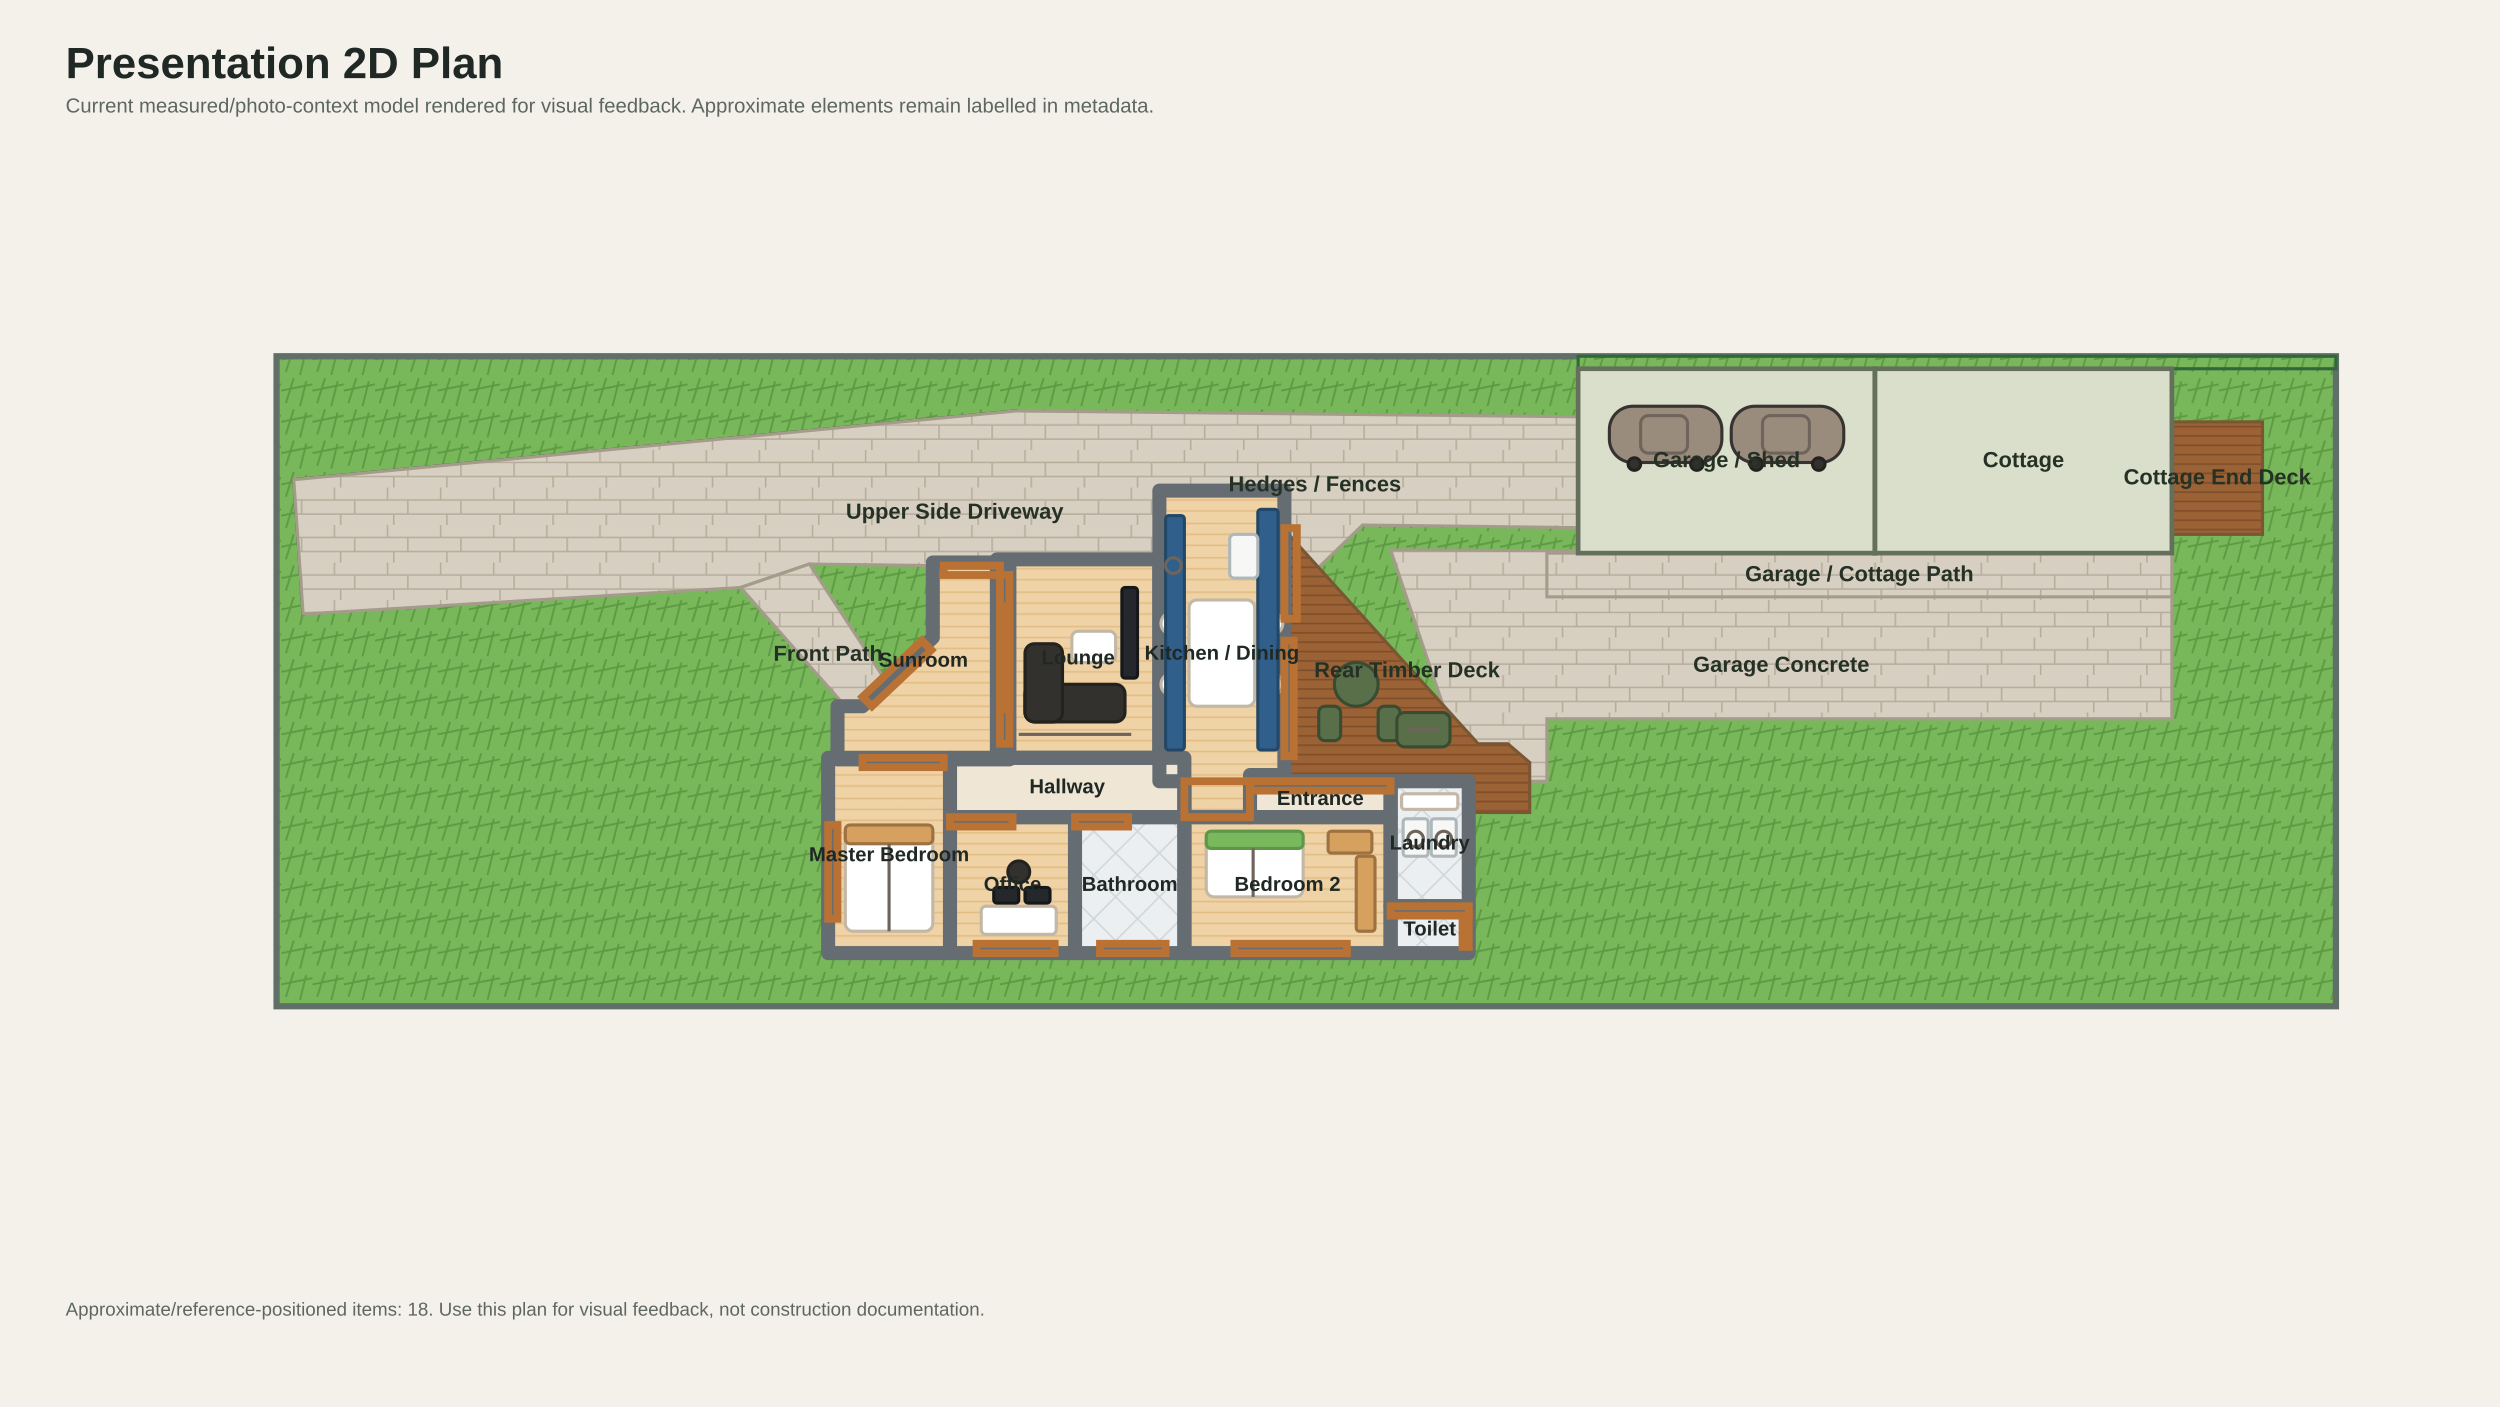
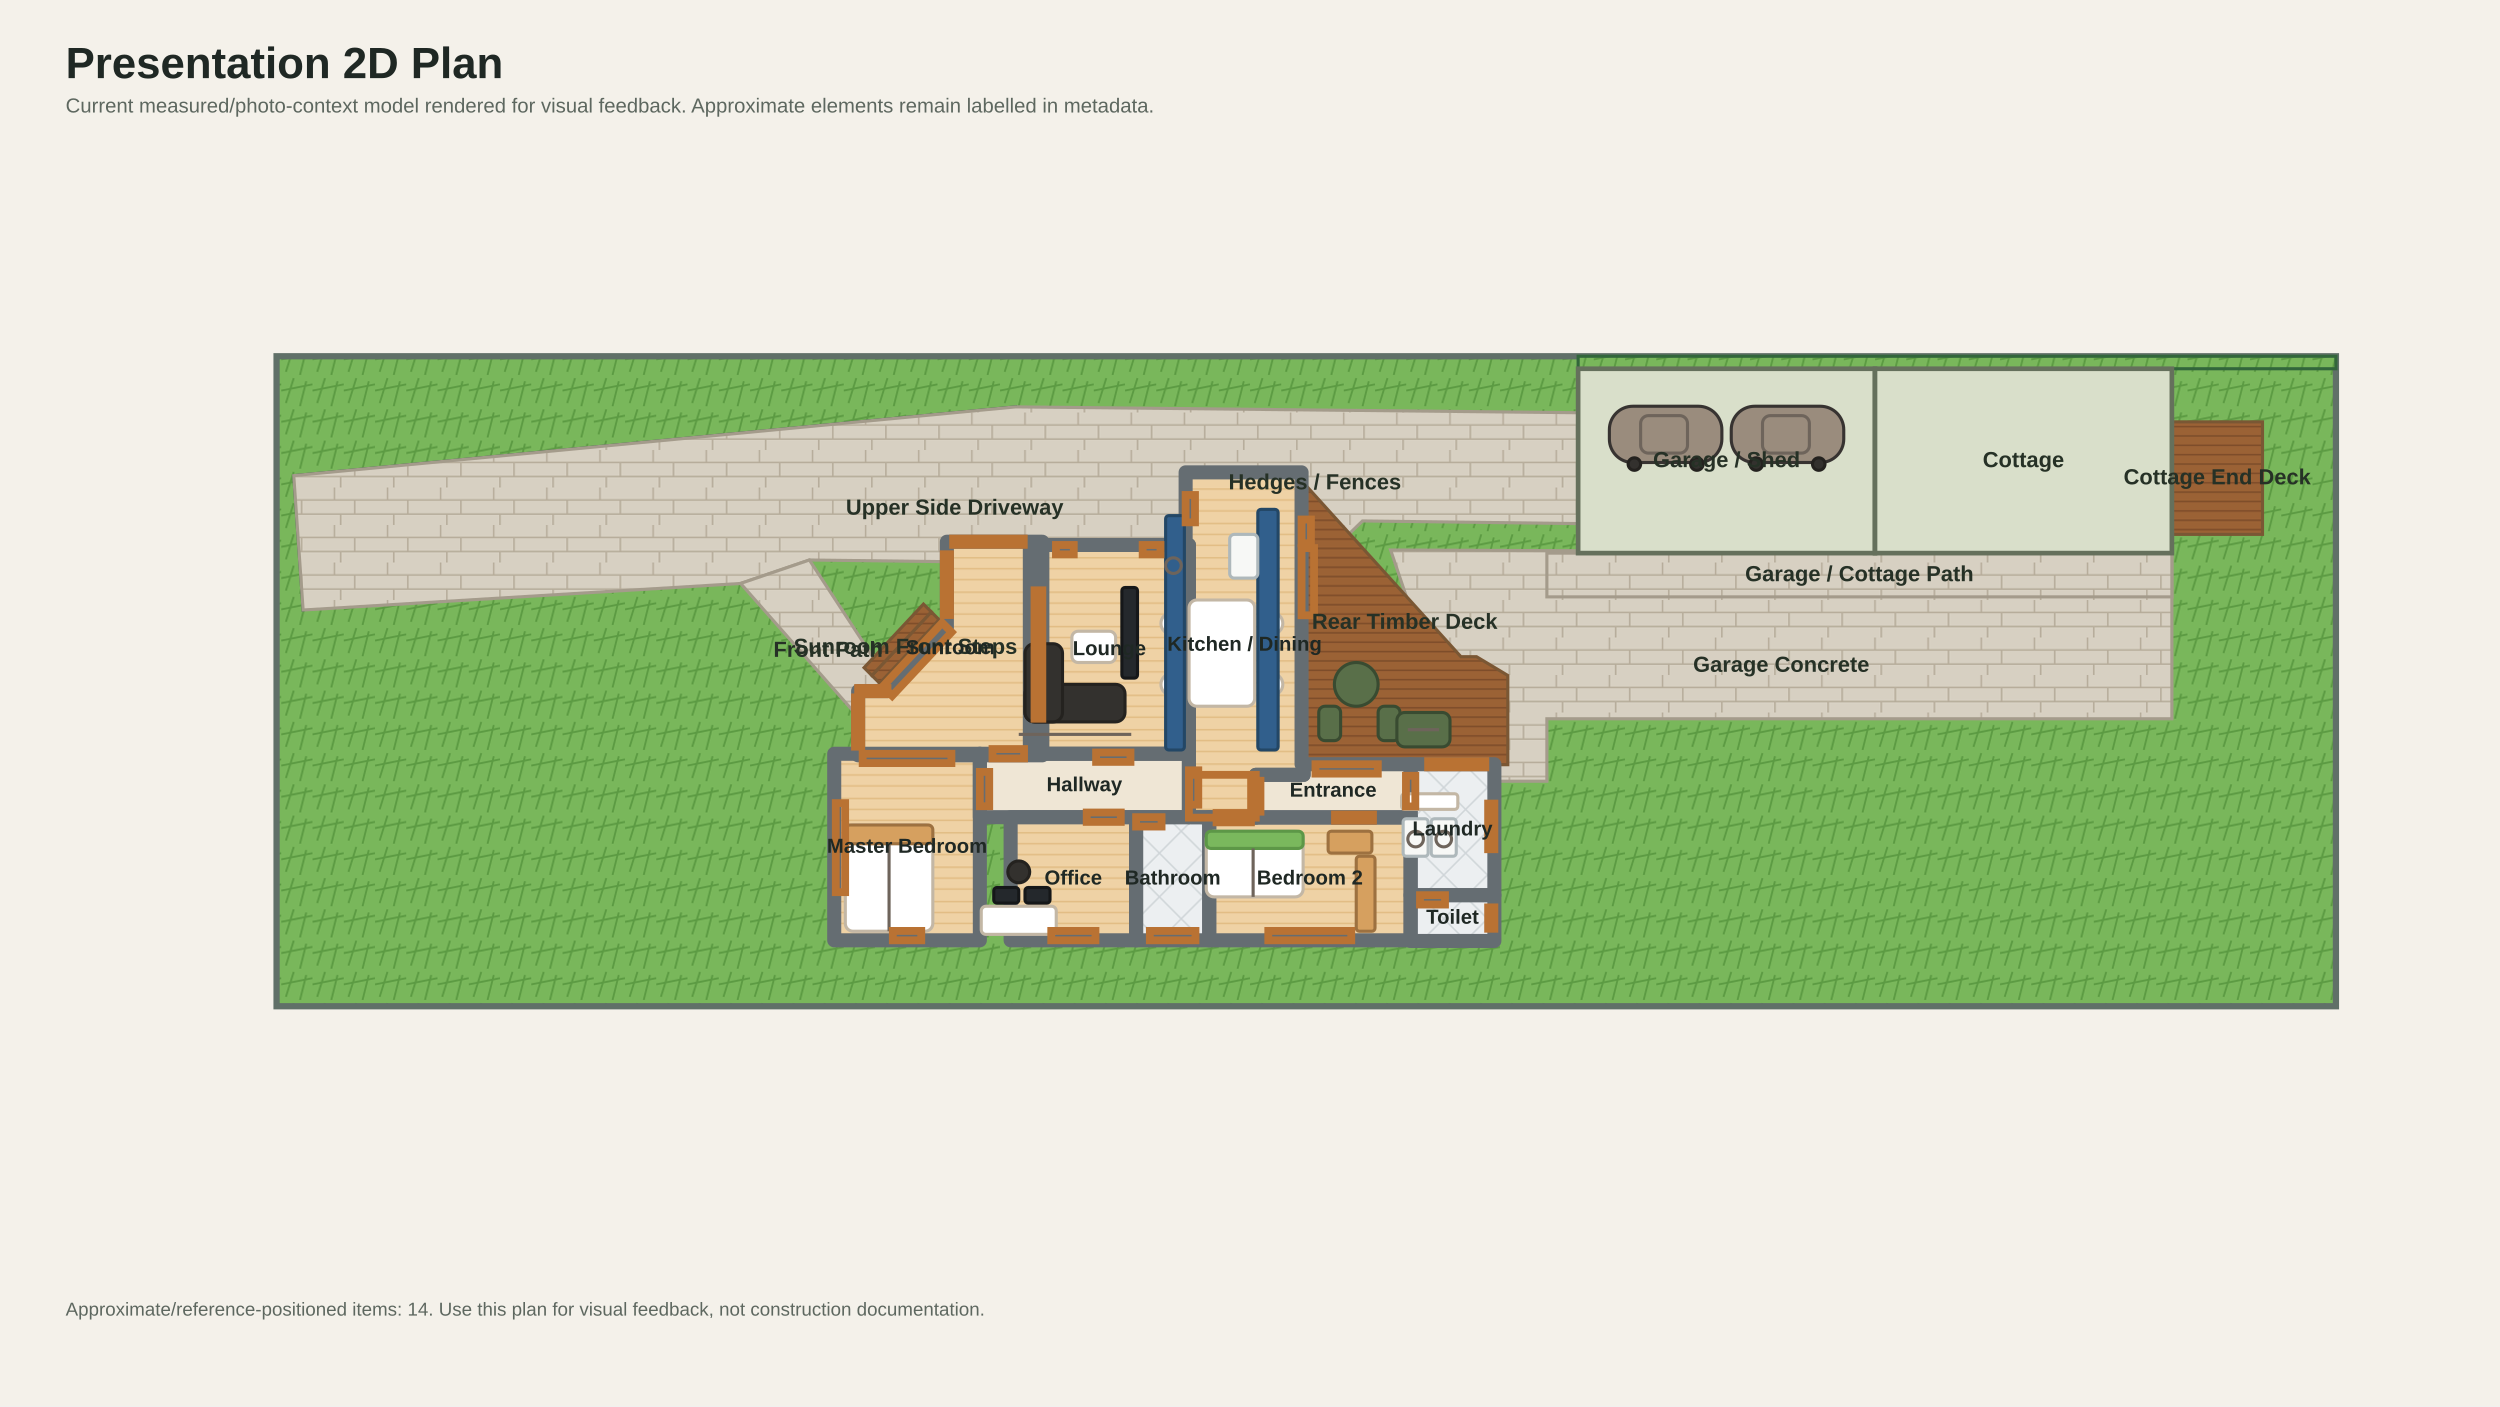
<svg xmlns="http://www.w3.org/2000/svg" id="presentation-plan" width="1600" height="900" viewBox="0 0 1600 900">
  <defs>
    <g id="materials" />
    <pattern id="timber" width="18" height="18" patternUnits="userSpaceOnUse">
      <rect width="18" height="18" fill="#9b6235" />
      <path d="M0 3 H18 M0 9 H18 M0 15 H18" stroke="#7e4d2a" stroke-width="1" />
    </pattern>
    <pattern id="timber-light" width="22" height="22" patternUnits="userSpaceOnUse">
      <rect width="22" height="22" fill="#efd2a5" />
      <path d="M0 5 H22 M0 12 H22 M0 19 H22" stroke="#e2bd85" stroke-width="1" />
    </pattern>
    <pattern id="grass" width="20" height="20" patternUnits="userSpaceOnUse">
      <rect width="20" height="20" fill="#79b75b" />
      <path d="M3 18 L8 2 M12 20 L16 4 M0 10 L20 6" stroke="#5c9b43" stroke-width="1.2" />
    </pattern>
    <pattern id="stone" width="34" height="24" patternUnits="userSpaceOnUse">
      <rect width="34" height="24" fill="#d7d0c2" />
      <path d="M0 8 H34 M0 17 H34 M10 0 V8 M23 8 V17 M14 17 V24" stroke="#b7ad9b" stroke-width="1" />
    </pattern>
    <pattern id="tile" width="28" height="28" patternUnits="userSpaceOnUse">
      <rect width="28" height="28" fill="#eceff1" />
      <path d="M0 0 L28 28 M28 0 L0 28" stroke="#d0d6d9" stroke-width="1" />
    </pattern>
  </defs>
  <style>
text { font-family: Arial, sans-serif; fill: #1f2824; }
.title { font-size: 28px; font-weight: 700; }
.subtitle { font-size: 13px; fill: #5d675f; }
.room-label { font-size: 13px; font-weight: 700; text-anchor: middle; dominant-baseline: middle; }
.site-label { font-size: 14px; font-weight: 700; text-anchor: middle; dominant-baseline: middle; fill: #263126; }
.space { stroke: #d2c8b8; stroke-width: 2.5; fill: url(#timber-light); }
.space.wet { fill: url(#tile); }
.space.circulation { fill: #efe6d5; }
.space.bedroom { fill: url(#timber-light); }
.site.boundary { stroke: #607068; stroke-width: 4; fill: url(#grass); }
.site.hardscape { stroke: #a49b8b; stroke-width: 2; fill: url(#stone); }
.site.deck { stroke: #7a5734; stroke-width: 2; fill: url(#timber); }
.site.building { stroke: #65705c; stroke-width: 3; fill: #d9dfca; }
.site.planting { stroke: #32663b; stroke-width: 2; fill: url(#grass); }
.wall-segment { fill: none; stroke: #656d72; stroke-linecap: square; stroke-linejoin: round; }
.exterior-wall { stroke-width: 9; }
.interior-wall { stroke-width: 5; stroke: #8a8f93; }
.opening { stroke-width: 5; fill: none; stroke-linecap: round; }
.opening.window { stroke: #75c9df; }
.opening.slider, .opening.door_group { stroke: #7b5bc2; }
.opening.door, .opening.opening, .opening.sliding_door { stroke: #b97233; }
.furniture { fill: #ffffff; stroke: #c3b7a5; stroke-width: 2; }
.furniture.accent { fill: #7ab85d; stroke: #5d9747; }
.furniture.appliance { fill: #f7f8f6; stroke: #aeb8bb; }
.furniture.cabinet { fill: #315f8c; stroke: #234766; }
.furniture.dark { fill: #33312e; stroke: #24221f; }
.furniture.outdoor { fill: #596f49; stroke: #394b31; }
.furniture.screen { fill: #24282c; stroke: #151719; }
.furniture.storage { fill: #d6a05f; stroke: #9d7140; }
.furniture.car { fill: #9a8c7d; stroke: #373331; }
.furniture-detail { fill: none; stroke: #6e645b; stroke-width: 2; }
.confidence-note { font-size: 12px; fill: #5d675f; }
</style>
  <rect width="100%" height="100%" fill="#f4f1ea" />
  <text class="title" x="42" y="50">Presentation 2D Plan</text>
  <text class="subtitle" x="42" y="72">Current measured/photo-context model rendered for visual feedback. Approximate elements remain labelled in metadata.</text>
  <g id="site-layer">
    <polygon class="site boundary" data-plan-site="property_boundary" points="177.0,228.0 1495.0,228.0 1495.0,644.0 177.0,644.0" />
-     <polygon class="site planting" data-plan-site="boundary_hedges_and_fences" points="188.0,307.0 650.0,263.0 650.0,288.0 194.0,393.0" />
+     <polygon class="site planting" data-plan-site="boundary_hedges_and_fences" points="188.0,304.4 650.0,260.4 650.0,285.4 194.0,390.4" />
    <polygon class="site planting" data-plan-site="boundary_hedges_and_fences" points="1010.0,228.0 1495.0,228.0 1495.0,236.0 1010.0,236.0" />
-     <polygon class="site hardscape" data-plan-site="upper_side_driveway" points="188.0,307.0 650.0,263.0 1034.0,267.0 1034.0,338.0 872.0,336.0 842.0,365.0 518.0,361.0 474.0,376.0 194.0,393.0" />
-     <polygon class="site hardscape" data-plan-site="front_diagonal_path" points="474.0,376.0 518.0,361.0 586.0,465.0 563.0,477.0" />
+     <polygon class="site hardscape" data-plan-site="upper_side_driveway" points="188.0,304.4 650.0,260.4 1034.0,264.4 1034.0,335.4 872.0,333.4 842.0,362.4 518.0,358.4 474.0,373.4 194.0,390.4" />
+     <polygon class="site hardscape" data-plan-site="front_diagonal_path" points="474.0,373.4 518.0,358.4 586.0,462.4 563.0,474.4" />
    <polygon class="site hardscape" data-plan-site="garage_concrete_pad" points="890.0,352.0 1390.0,354.0 1390.0,460.0 990.0,460.0 990.0,500.0 940.0,500.0" />
    <polygon class="site hardscape" data-plan-site="garage_cottage_side_path" points="990.0,354.0 1390.0,354.0 1390.0,382.0 990.0,382.0" />
-     <polygon class="site deck" data-plan-site="rear_timber_deck" points="822.0,339.0 946.0,476.0 965.0,476.0 979.0,488.0 979.0,520.0 822.0,520.0" />
+     <polygon class="site deck" data-plan-site="sunroom_front_steps" points="606.0,401.6 568.0,442.3 563.0,437.3 601.0,396.6" />
+     <polygon class="site deck" data-plan-site="sunroom_front_steps" points="601.0,396.6 563.0,437.3 558.0,432.3 596.0,391.6" />
+     <polygon class="site deck" data-plan-site="sunroom_front_steps" points="596.0,391.6 558.0,432.3 553.0,427.3 591.0,386.6" />
+     <polygon class="site deck" data-plan-site="rear_timber_deck" points="833.0,307.6 935.0,420.3 945.0,420.3 965.0,432.3 965.0,489.4 951.0,489.4 833.0,489.4" />
    <rect class="site deck" data-plan-site="cottage_end_deck" x="1390.0" y="270.0" width="58.0" height="72.0" />
    <rect class="site building" data-plan-site="garage_shed" x="1010.0" y="236.0" width="190.0" height="118.0" />
    <rect class="site building" data-plan-site="cottage" x="1200.0" y="236.0" width="190.0" height="118.0" />
  </g>
  <g id="rooms-layer">
-     <polygon class="space living" data-plan-room="sunroom" points="536.0,486.0 646.0,486.0 646.0,360.0 597.0,360.0 597.0,408.0 552.0,452.0 536.0,452.0 536.0,486.0" />
-     <rect class="space living" data-plan-room="lounge" x="638.0" y="358.0" width="104.0" height="127.0" />
-     <polygon class="space living" data-plan-room="kitchen_dining" points="742.0,314.0 822.0,314.0 822.0,496.0 800.0,496.0 800.0,523.0 758.0,523.0 758.0,500.0 742.0,500.0" />
-     <rect class="space circulation" data-plan-room="entrance" x="800.0" y="500.0" width="90.0" height="23.0" />
-     <rect class="space wet" data-plan-room="laundry" x="890.0" y="500.0" width="50.0" height="80.0" />
-     <rect class="space wet" data-plan-room="toilet" x="890.0" y="580.0" width="50.0" height="30.0" />
-     <rect class="space circulation" data-plan-room="hallway" x="608.0" y="485.0" width="150.0" height="38.0" />
-     <rect class="space bedroom" data-plan-room="master_bedroom" x="530.0" y="485.0" width="78.0" height="125.0" />
-     <rect class="space bedroom" data-plan-room="office" x="608.0" y="523.0" width="80.0" height="87.0" />
-     <rect class="space wet" data-plan-room="bathroom" x="688.0" y="523.0" width="70.0" height="87.0" />
-     <rect class="space bedroom" data-plan-room="bedroom_2" x="758.0" y="523.0" width="132.0" height="87.0" />
+     <polygon class="space living" data-plan-room="sunroom" points="549.2,483.4 667.1,483.4 667.1,346.7 606.0,346.7 606.0,401.6 568.0,442.3 549.2,442.3 549.2,483.4" />
+     <rect class="space living" data-plan-room="lounge" x="659.1" y="348.8" width="101.8" height="133.6" />
+     <polygon class="space living" data-plan-room="kitchen_dining" points="758.8,302.3 833.0,302.3 833.0,489.1 834.3,489.1 834.3,495.9 803.7,495.9 803.7,523.3 760.9,523.0 760.9,348.8 758.8,348.8" />
+     <polygon class="space circulation" data-plan-room="entrance" points="803.7,495.9 834.3,495.9 834.3,489.1 902.8,489.1 902.8,523.3 803.7,523.3" />
+     <rect class="space wet" data-plan-room="laundry" x="902.8" y="489.1" width="53.6" height="83.8" />
+     <rect class="space wet" data-plan-room="toilet" x="902.8" y="572.9" width="53.6" height="29.3" />
+     <polygon class="space circulation" data-plan-room="hallway" points="627.1,482.4 760.9,482.4 760.9,523.0 627.1,523.0" />
+     <rect class="space bedroom" data-plan-room="master_bedroom" x="533.9" y="482.4" width="93.2" height="119.4" />
+     <rect class="space bedroom" data-plan-room="office" x="646.8" y="523.0" width="80.3" height="78.8" />
+     <rect class="space wet" data-plan-room="bathroom" x="727.1" y="523.0" width="46.8" height="78.8" />
+     <rect class="space bedroom" data-plan-room="bedroom_2" x="773.9" y="523.0" width="128.9" height="78.8" />
  </g>
  <g id="wall-layer">
-     <polygon class="wall-segment exterior-wall" points="536.0,486.0 646.0,486.0 646.0,360.0 597.0,360.0 597.0,408.0 552.0,452.0 536.0,452.0 536.0,486.0" />
-     <rect class="wall-segment exterior-wall" x="638.0" y="358.0" width="104.0" height="127.0" />
-     <polygon class="wall-segment exterior-wall" points="742.0,314.0 822.0,314.0 822.0,496.0 800.0,496.0 800.0,523.0 758.0,523.0 758.0,500.0 742.0,500.0" />
-     <rect class="wall-segment exterior-wall" x="800.0" y="500.0" width="90.0" height="23.0" />
-     <rect class="wall-segment exterior-wall" x="890.0" y="500.0" width="50.0" height="80.0" />
-     <rect class="wall-segment exterior-wall" x="890.0" y="580.0" width="50.0" height="30.0" />
-     <rect class="wall-segment exterior-wall" x="608.0" y="485.0" width="150.0" height="38.0" />
-     <rect class="wall-segment exterior-wall" x="530.0" y="485.0" width="78.0" height="125.0" />
-     <rect class="wall-segment exterior-wall" x="608.0" y="523.0" width="80.0" height="87.0" />
-     <rect class="wall-segment exterior-wall" x="688.0" y="523.0" width="70.0" height="87.0" />
-     <rect class="wall-segment exterior-wall" x="758.0" y="523.0" width="132.0" height="87.0" />
+     <polygon class="wall-segment exterior-wall" points="549.2,483.4 667.1,483.4 667.1,346.7 606.0,346.7 606.0,401.6 568.0,442.3 549.2,442.3 549.2,483.4" />
+     <rect class="wall-segment exterior-wall" x="659.1" y="348.8" width="101.8" height="133.6" />
+     <polygon class="wall-segment exterior-wall" points="758.8,302.3 833.0,302.3 833.0,489.1 834.3,489.1 834.3,495.9 803.7,495.9 803.7,523.3 760.9,523.0 760.9,348.8 758.8,348.8" />
+     <polygon class="wall-segment exterior-wall" points="803.7,495.9 834.3,495.9 834.3,489.1 902.8,489.1 902.8,523.3 803.7,523.3" />
+     <rect class="wall-segment exterior-wall" x="902.8" y="489.1" width="53.6" height="83.8" />
+     <rect class="wall-segment exterior-wall" x="902.8" y="572.9" width="53.6" height="29.3" />
+     <polygon class="wall-segment exterior-wall" points="627.1,482.4 760.9,482.4 760.9,523.0 627.1,523.0" />
+     <rect class="wall-segment exterior-wall" x="533.9" y="482.4" width="93.2" height="119.4" />
+     <rect class="wall-segment exterior-wall" x="646.8" y="523.0" width="80.3" height="78.8" />
+     <rect class="wall-segment exterior-wall" x="727.1" y="523.0" width="46.8" height="78.8" />
+     <rect class="wall-segment exterior-wall" x="773.9" y="523.0" width="128.9" height="78.8" />
  </g>
  <g id="furniture-layer">
    <g data-furniture="dining_table" data-evidence="Inside-Dining-Room-looking-N.jpg">
      <rect class="furniture" x="761" y="384" width="42" height="68" rx="5" />
      <circle class="furniture" cx="750" cy="399" r="7" />
      <circle class="furniture" cx="814" cy="399" r="7" />
      <circle class="furniture" cx="750" cy="438" r="7" />
      <circle class="furniture" cx="814" cy="438" r="7" />
    </g>
    <g data-furniture="kitchen_cabinetry" data-evidence="Inside-Kitchen-Looking-NW.jpg; Inside-Kitchen-Looking-SE.jpg">
      <rect class="furniture cabinet" x="746" y="330" width="12" height="150" rx="2" />
      <rect class="furniture cabinet" x="805" y="326" width="13" height="154" rx="2" />
      <rect class="furniture appliance" x="787" y="342" width="18" height="28" rx="3" />
      <circle class="furniture-detail" cx="751" cy="362" r="5" />
    </g>
    <g data-furniture="lounge_seating" data-placement="l_shape_with_rear_flow_gap" data-evidence="Inside-Lounge-Looking-NE.jpg; Inside-Lounge-Looking-SW.jpg; Inside-Lounge-Looking-SE.jpg">
      <rect class="furniture dark" x="656" y="438" width="64" height="24" rx="6" />
      <rect class="furniture dark" x="656" y="412" width="24" height="50" rx="6" />
      <line class="furniture-detail" x1="652" y1="470" x2="724" y2="470" />
      <rect class="furniture" x="686" y="404" width="28" height="20" rx="4" />
      <rect class="furniture screen" x="718" y="376" width="10" height="58" rx="2" />
    </g>
    <g data-furniture="master_bed" data-evidence="Inside-Master-Bedroom-Looking-S.jpg">
      <rect class="furniture" x="541" y="528" width="56" height="68" rx="5" />
      <rect class="furniture storage" x="541" y="528" width="56" height="12" rx="3" />
      <line class="furniture-detail" x1="569" y1="540" x2="569" y2="596" />
    </g>
    <g data-furniture="bedroom2_bed_and_storage" data-evidence="Inside-Bedroom-2-Looking-N.jpg; Inside-Bedroom-2-Looking-SW.jpg; Inside-Bedroom-2-Looking-W.jpg">
      <rect class="furniture" x="772" y="532" width="62" height="42" rx="5" />
      <rect class="furniture accent" x="772" y="532" width="62" height="11" rx="3" />
      <rect class="furniture storage" x="850" y="532" width="28" height="14" rx="2" />
      <rect class="furniture storage" x="868" y="548" width="12" height="48" rx="2" />
      <line class="furniture-detail" x1="802" y1="543" x2="802" y2="574" />
    </g>
    <g data-furniture="office_desk" data-evidence="Inside-Office-Looking-SE.jpg">
      <rect class="furniture" x="628" y="580" width="48" height="18" rx="3" />
      <rect class="furniture screen" x="636" y="568" width="16" height="10" rx="2" />
      <rect class="furniture screen" x="656" y="568" width="16" height="10" rx="2" />
      <circle class="furniture dark" cx="652" cy="558" r="7" />
    </g>
    <g data-furniture="laundry_appliances" data-evidence="Inside-Laundry-Looking-NE.jpg">
      <rect class="furniture" x="897" y="508" width="36" height="10" rx="2" />
      <rect class="furniture appliance" x="898" y="524" width="16" height="24" rx="2" />
      <rect class="furniture appliance" x="916" y="524" width="16" height="24" rx="2" />
      <circle class="furniture-detail" cx="906" cy="537" r="5" />
      <circle class="furniture-detail" cx="924" cy="537" r="5" />
    </g>
    <g data-furniture="garage_car_pair" data-evidence="user_confirmed_two_cars">
      <rect class="furniture car" x="1030" y="260" width="72" height="36" rx="15" />
      <rect class="furniture-detail" x="1050" y="266" width="30" height="24" rx="5" />
      <circle class="furniture dark" cx="1046" cy="297" r="4" />
      <circle class="furniture dark" cx="1086" cy="297" r="4" />
      <rect class="furniture car" x="1108" y="260" width="72" height="36" rx="15" />
      <rect class="furniture-detail" x="1128" y="266" width="30" height="24" rx="5" />
      <circle class="furniture dark" cx="1124" cy="297" r="4" />
      <circle class="furniture dark" cx="1164" cy="297" r="4" />
    </g>
    <g data-furniture="deck_seating" data-evidence="From-Back-Door-looking-onto-deck.jpg">
      <circle class="furniture outdoor" cx="868" cy="438" r="14" />
      <rect class="furniture outdoor" x="844" y="452" width="14" height="22" rx="4" />
      <rect class="furniture outdoor" x="882" y="452" width="14" height="22" rx="4" />
      <rect class="furniture outdoor" x="894" y="456" width="34" height="22" rx="5" />
      <line class="furniture-detail" x1="901" y1="467" x2="921" y2="467" />
    </g>
  </g>
  <g id="openings-layer">
-     <polygon class="opening slider" data-plan-feature="sunroom_lounge_slider" points="641.0,388.0 646.0,388.0 646.0,454.0 641.0,454.0" />
-     <polygon class="opening window_group" data-plan-feature="sunroom_wraparound_glazing" points="640.0,368.0 646.0,368.0 646.0,476.0 640.0,476.0" />
-     <polygon class="opening window_group" data-plan-feature="sunroom_wraparound_glazing" points="604.0,362.0 640.0,362.0 640.0,368.0 604.0,368.0" />
-     <polygon class="opening window_group" data-plan-feature="sunroom_wraparound_glazing" points="590.0,410.0 596.0,416.0 558.0,452.0 552.0,446.0" />
-     <polygon class="opening door_group" data-plan-feature="deck_door_group" points="822.0,338.0 830.0,338.0 830.0,396.0 822.0,396.0" />
-     <polygon class="opening window" data-plan-feature="deck_side_dining_window" points="822.0,410.0 828.0,410.0 828.0,484.0 822.0,484.0" />
-     <polygon class="opening slider" data-plan-feature="entrance_deck_slider" points="800.0,500.0 890.0,500.0 890.0,506.0 800.0,506.0" />
-     <polygon class="opening door" data-plan-feature="laundry_to_toilet_door" points="890.0,580.0 940.0,580.0 940.0,586.0 890.0,586.0" />
-     <polygon class="opening window" data-plan-feature="toilet_frosted_window" points="936.0,586.0 940.0,586.0 940.0,606.0 936.0,606.0" />
-     <polygon class="opening opening" data-plan-feature="hallway_to_entrance_laundry" points="758.0,500.0 800.0,500.0 800.0,523.0 758.0,523.0" />
-     <polygon class="opening sliding_door" data-plan-feature="hallway_to_bathroom_sliding_door" points="688.0,523.0 722.0,523.0 722.0,529.0 688.0,529.0" />
-     <polygon class="opening door" data-plan-feature="hallway_to_office_door" points="608.0,523.0 648.0,523.0 648.0,529.0 608.0,529.0" />
-     <polygon class="opening window" data-plan-feature="master_street_window" points="530.0,528.0 536.0,528.0 536.0,588.0 530.0,588.0" />
-     <polygon class="opening window" data-plan-feature="master_sunroom_window" points="552.0,485.0 604.0,485.0 604.0,491.0 552.0,491.0" />
-     <polygon class="opening window" data-plan-feature="office_se_window" points="625.0,604.0 675.0,604.0 675.0,610.0 625.0,610.0" />
-     <polygon class="opening window" data-plan-feature="bathroom_se_window" points="704.0,604.0 746.0,604.0 746.0,610.0 704.0,610.0" />
-     <polygon class="opening window" data-plan-feature="bedroom2_se_window" points="790.0,604.0 862.0,604.0 862.0,610.0 790.0,610.0" />
+     <polygon class="opening slider" data-plan-feature="sunroom_lounge_slider" points="662.1,377.8 667.1,377.8 667.1,460.0 662.1,460.0" />
+     <polygon class="opening window_group" data-plan-feature="sunroom_wraparound_glazing" points="610.0,344.7 655.2,344.7 655.2,348.7 610.0,348.7" />
+     <polygon class="opening window_group" data-plan-feature="sunroom_wraparound_glazing" points="604.0,354.7 608.0,354.7 608.0,393.6 604.0,393.6" />
+     <polygon class="opening window_group" data-plan-feature="sunroom_wraparound_glazing" points="549.2,440.3 568.0,440.3 568.0,444.3 549.2,444.3" />
+     <polygon class="opening window_group" data-plan-feature="sunroom_wraparound_glazing" points="547.2,446.3 551.2,446.3 551.2,477.9 547.2,477.9" />
+     <polygon class="opening door_group" data-plan-feature="sunroom_front_double_doors" points="603.0,398.6 609.0,404.6 571.0,445.3 565.0,439.3" />
+     <polygon class="opening window" data-plan-feature="lounge_north_left_window" points="675.8,348.8 687.2,348.8 687.2,354.8 675.8,354.8" />
+     <polygon class="opening window" data-plan-feature="lounge_north_right_window" points="731.3,348.8 742.7,348.8 742.7,354.8 731.3,354.8" />
+     <polygon class="opening door_group" data-plan-feature="deck_door_group" points="833.0,350.8 841.0,350.8 841.0,393.8 833.0,393.8" />
+     <polygon class="opening window" data-plan-feature="deck_side_dining_window" points="833.0,332.5 839.0,332.5 839.0,347.7 833.0,347.7" />
+     <polygon class="opening window" data-plan-feature="dining_west_window" points="758.8,316.8 764.8,316.8 764.8,334.3 758.8,334.3" />
+     <polygon class="opening slider" data-plan-feature="entrance_deck_slider" points="841.9,489.1 881.8,489.1 881.8,495.1 841.9,495.1" />
+     <polygon class="opening opening" data-plan-feature="entrance_to_laundry_opening" points="899.8,496.5 905.8,496.5 905.8,516.1 899.8,516.1" />
+     <polygon class="opening window" data-plan-feature="laundry_north_window" points="914.0,487.1 950.6,487.1 950.6,491.1 914.0,491.1" />
+     <polygon class="opening window" data-plan-feature="laundry_east_window" points="952.4,514.3 956.4,514.3 956.4,543.5 952.4,543.5" />
+     <polygon class="opening door" data-plan-feature="laundry_to_toilet_door" points="908.8,572.9 924.8,572.9 924.8,578.9 908.8,578.9" />
+     <polygon class="opening window" data-plan-feature="toilet_frosted_window" points="952.4,580.7 956.4,580.7 956.4,594.4 952.4,594.4" />
+     <polygon class="opening opening" data-plan-feature="hallway_to_entrance_laundry" points="760.9,495.9 803.7,495.9 803.7,523.3 760.9,523.3" />
+     <polygon class="opening door" data-plan-feature="kitchen_dining_to_bedroom2_door" points="778.6,520.3 800.6,520.3 800.6,526.3 778.6,526.3" />
+     <polygon class="opening door" data-plan-feature="entrance_to_kitchen_dining_door" points="800.7,499.7 806.7,499.7 806.7,519.5 800.7,519.5" />
+     <polygon class="opening door" data-plan-feature="hallway_to_lounge_door" points="701.5,481.6 723.5,481.6 723.5,487.6 701.5,487.6" />
+     <polygon class="opening door" data-plan-feature="hallway_to_sunroom_old_front_door" points="635.2,479.4 655.4,479.4 655.4,485.4 635.2,485.4" />
+     <polygon class="opening door" data-plan-feature="hallway_to_kitchen_dining_door" points="760.9,493.0 766.9,493.0 766.9,515.0 760.9,515.0" />
+     <polygon class="opening sliding_door" data-plan-feature="hallway_to_bathroom_sliding_door" points="727.1,523.0 743.4,523.0 743.4,529.0 727.1,529.0" />
+     <polygon class="opening door" data-plan-feature="hallway_to_master_bedroom_door" points="627.1,494.0 633.1,494.0 633.1,516.0 627.1,516.0" />
+     <polygon class="opening door" data-plan-feature="hallway_to_office_door" points="695.5,520.0 717.3,520.0 717.3,526.0 695.5,526.0" />
+     <polygon class="opening window" data-plan-feature="master_street_window" points="534.9,514.0 540.9,514.0 540.9,571.0 534.9,571.0" />
+     <polygon class="opening window" data-plan-feature="master_sunroom_window" points="552.1,482.4 608.9,482.4 608.9,488.4 552.1,488.4" />
+     <polygon class="opening window" data-plan-feature="master_rear_high_window" points="571.4,595.8 589.6,595.8 589.6,601.8 571.4,601.8" />
+     <polygon class="opening window" data-plan-feature="office_se_window" points="672.8,595.8 701.1,595.8 701.1,601.8 672.8,601.8" />
+     <polygon class="opening window" data-plan-feature="bathroom_se_window" points="735.9,595.8 765.1,595.8 765.1,601.8 735.9,601.8" />
+     <polygon class="opening window" data-plan-feature="bedroom2_se_window" points="811.7,595.8 864.8,595.8 864.8,601.8 811.7,601.8" />
+     <polygon class="opening window" data-plan-feature="bedroom2_entrance_internal_window" points="854.4,521.3 878.7,521.3 878.7,525.3 854.4,525.3" />
  </g>
  <g id="labels-layer">
-     <text class="site-label" x="841.5" y="310.5">Hedges / Fences</text>
-     <text class="site-label" x="611.0" y="328.0">Upper Side Driveway</text>
-     <text class="site-label" x="530.0" y="419.0">Front Path</text>
+     <text class="site-label" x="841.5" y="309.2">Hedges / Fences</text>
+     <text class="site-label" x="611.0" y="325.4">Upper Side Driveway</text>
+     <text class="site-label" x="530.0" y="416.4">Front Path</text>
    <text class="site-label" x="1140.0" y="426.0">Garage Concrete</text>
    <text class="site-label" x="1190.0" y="368.0">Garage / Cottage Path</text>
-     <text class="site-label" x="900.5" y="429.5">Rear Timber Deck</text>
+     <text class="site-label" x="579.5" y="414.5">Sunroom Front Steps</text>
+     <text class="site-label" x="899.0" y="398.5">Rear Timber Deck</text>
    <text class="site-label" x="1419.0" y="306.0">Cottage End Deck</text>
    <text class="site-label" x="1105.0" y="295.0">Garage / Shed</text>
    <text class="site-label" x="1295.0" y="295.0">Cottage</text>
-     <text class="room-label" x="591.0" y="423.0">Sunroom</text>
-     <text class="room-label" x="690.0" y="421.5">Lounge</text>
-     <text class="room-label" x="782.0" y="418.5">Kitchen / Dining</text>
-     <text class="room-label" x="845.0" y="511.5">Entrance</text>
-     <text class="room-label" x="915.0" y="540.0">Laundry</text>
-     <text class="room-label" x="915.0" y="595.0">Toilet</text>
-     <text class="room-label" x="683.0" y="504.0">Hallway</text>
-     <text class="room-label" x="569.0" y="547.5">Master Bedroom</text>
-     <text class="room-label" x="648.0" y="566.5">Office</text>
-     <text class="room-label" x="723.0" y="566.5">Bathroom</text>
-     <text class="room-label" x="824.0" y="566.5">Bedroom 2</text>
-   </g>
-   <text class="confidence-note" x="42" y="842">Approximate/reference-positioned items: 18. Use this plan for visual feedback, not construction documentation.</text>
+     <text class="room-label" x="608.2" y="415.0">Sunroom</text>
+     <text class="room-label" x="710.0" y="415.6">Lounge</text>
+     <text class="room-label" x="796.5" y="412.8">Kitchen / Dining</text>
+     <text class="room-label" x="853.2" y="506.2">Entrance</text>
+     <text class="room-label" x="929.6" y="531.0">Laundry</text>
+     <text class="room-label" x="929.6" y="587.5">Toilet</text>
+     <text class="room-label" x="694.0" y="502.7">Hallway</text>
+     <text class="room-label" x="580.5" y="542.1">Master Bedroom</text>
+     <text class="room-label" x="686.9" y="562.4">Office</text>
+     <text class="room-label" x="750.5" y="562.4">Bathroom</text>
+     <text class="room-label" x="838.3" y="562.4">Bedroom 2</text>
+   </g>
+   <text class="confidence-note" x="42" y="842">Approximate/reference-positioned items: 14. Use this plan for visual feedback, not construction documentation.</text>
</svg>
